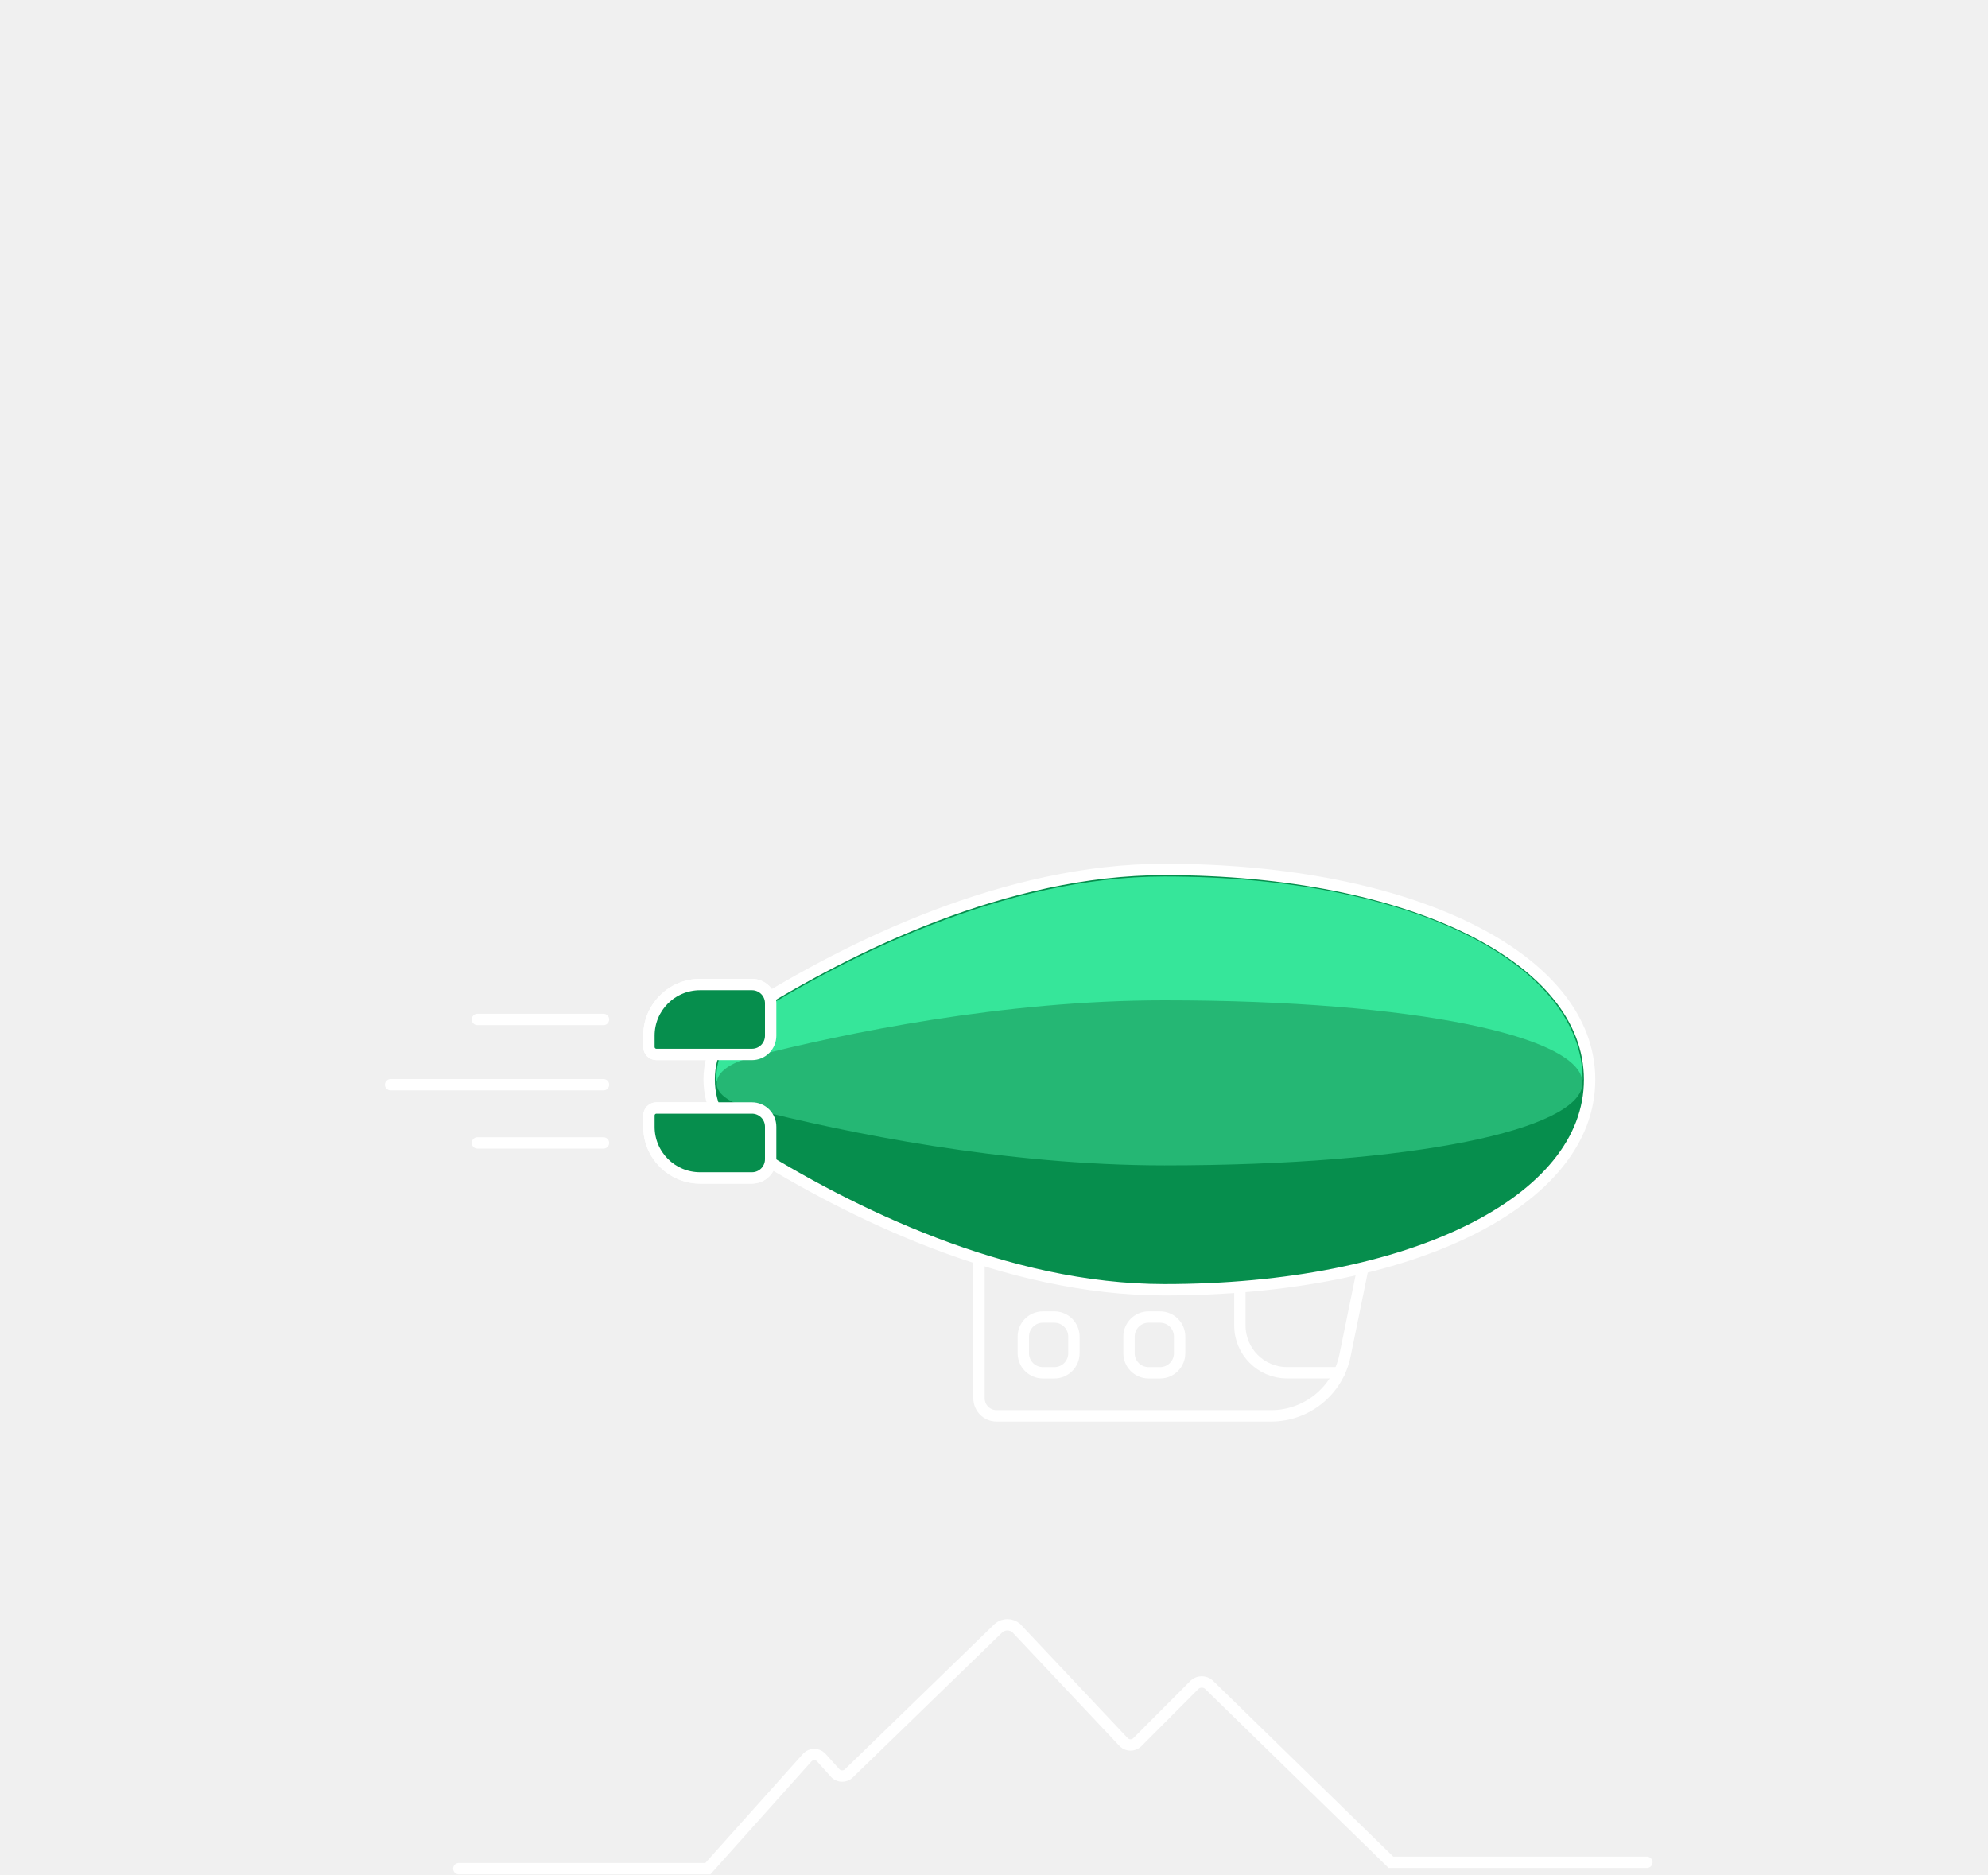
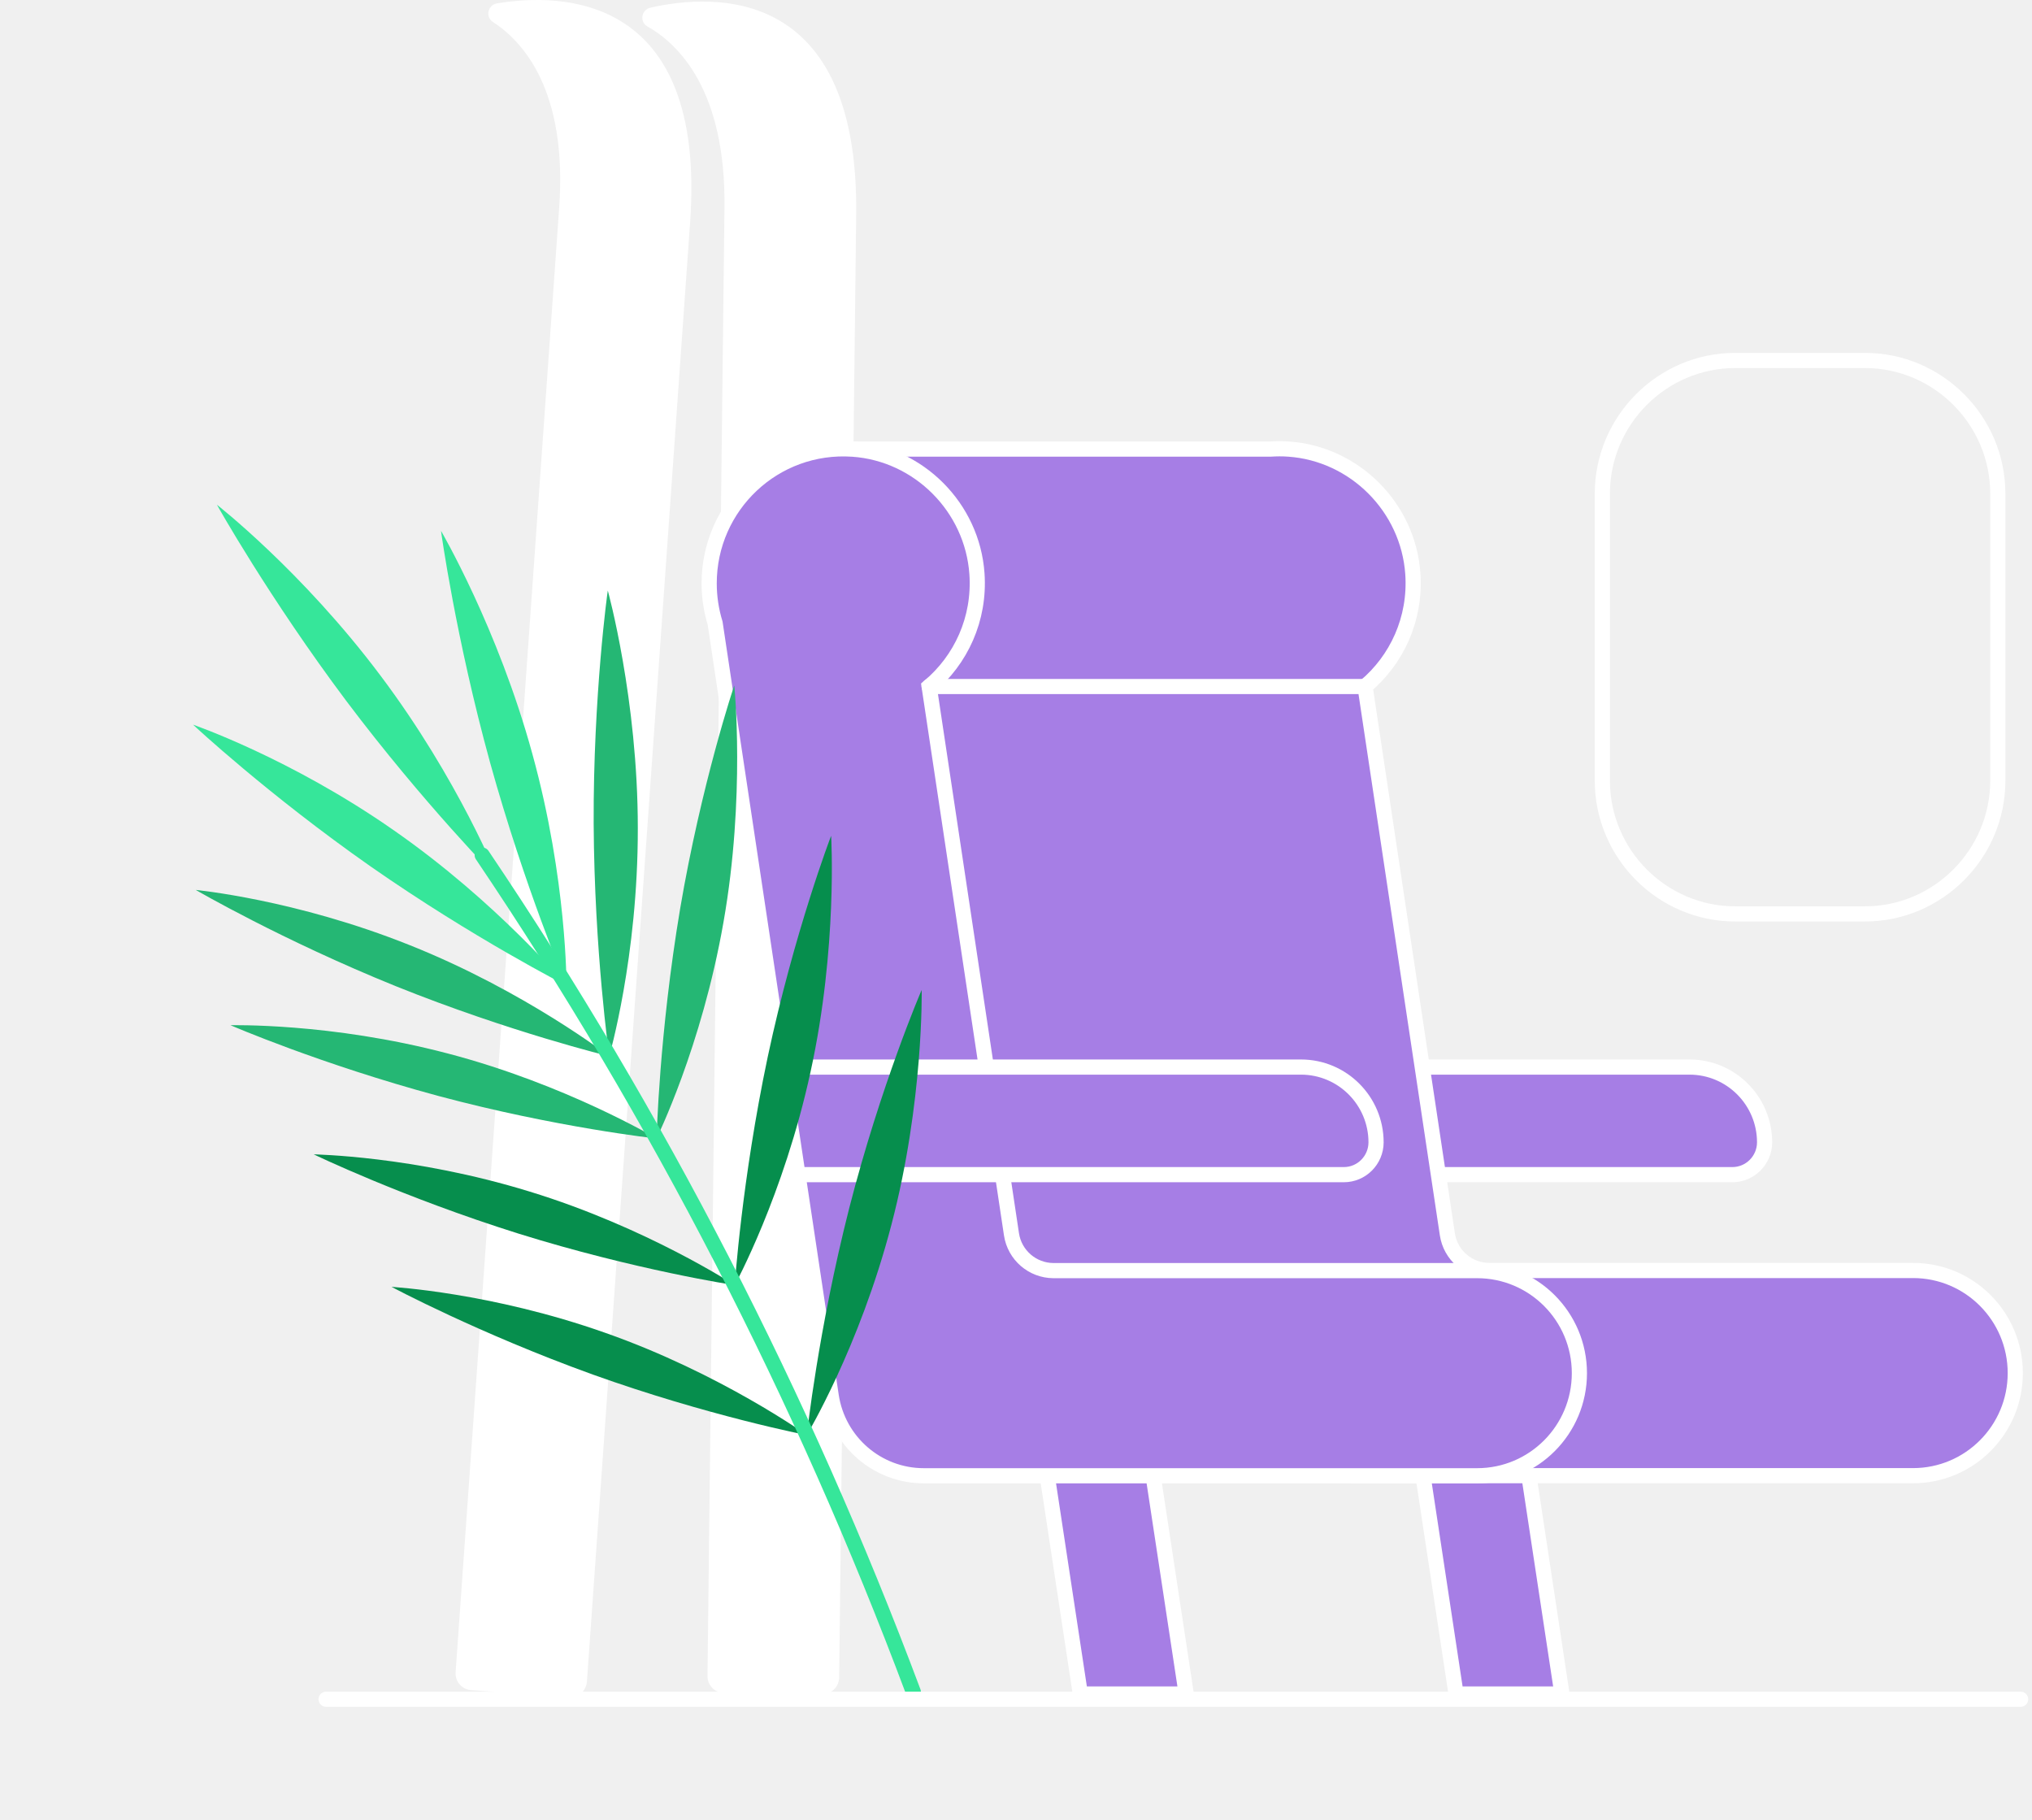
- <svg xmlns="http://www.w3.org/2000/svg" viewBox="0 0 350 330">
-   <defs>
-     <clipPath id="window">
-       <path d="M275,225.43H257.87a17.6,17.6,0,0,1-17.52-17.58V170a17.6,17.6,0,0,1,17.52-17.58H275A17.6,17.6,0,0,1,292.51,170v37.83A17.61,17.61,0,0,1,275,225.43Z" />
-     </clipPath>
-   </defs>
-   <g style="transform-origin: 50% 50%" id="airship">
-     <animate begin="2.15s" dur="0.75s" attributeName="opacity" from="1" to="0" fill="freeze" />
-     <g id="tail-back">
-       <animateTransform attributeName="transform" values="0, 0; 0, -2; 0, 0; 0, 2; 0, 0" dur="2s" repeatCount="indefinite" />
-       <path d="M123.23,173.34h9.16a3.29,3.29,0,0,1,3.29,3.3v5.71a3.29,3.29,0,0,1-3.29,3.3H115.57a1.32,1.32,0,0,1-1.32-1.32v-2a9,9,0,0,1,9-9" fill="#068e4d" />
-       <path d="M123.23,173.34h9.16a3.29,3.29,0,0,1,3.29,3.3v5.71a3.29,3.29,0,0,1-3.29,3.3H115.57a1.32,1.32,0,0,1-1.32-1.32v-2A9,9,0,0,1,123.23,173.34Z" fill="none" stroke="#fff" stroke-linecap="round" stroke-linejoin="round" stroke-width="2" />
-       <path d="M123.23,207.39h9.16a3.29,3.29,0,0,0,3.29-3.3v-5.71a3.29,3.29,0,0,0-3.29-3.3H115.57a1.32,1.32,0,0,0-1.32,1.32v2a9,9,0,0,0,9,9" fill="#068e4d" />
-       <path d="M123.23,207.39h9.16a3.29,3.29,0,0,0,3.29-3.3v-5.71a3.29,3.29,0,0,0-3.29-3.3H115.57a1.32,1.32,0,0,0-1.32,1.32v2A9,9,0,0,0,123.23,207.39Z" fill="none" stroke="#fff" stroke-linecap="round" stroke-linejoin="round" stroke-width="2" />
-     </g>
-     <g id="basket">
-       <animateTransform attributeName="transform" type="scale" values="1 1; 1 0.96; 1 1; 1 0.99; 1 1" dur="2s" additive="sum" repeatCount="3" fill="freeze" />
-       <animateTransform attributeName="transform" type="skewY" values="0; 2; 0; -0.5; 0" dur="2s" additive="sum" repeatCount="3" fill="freeze" />
-       <path d="M175.44,249.28h48.36a13.27,13.27,0,0,0,13-10.65l3.74-18.32H172.36v25.89A3.09,3.09,0,0,0,175.44,249.28Z" fill="none" stroke="#fff" stroke-linecap="round" stroke-linejoin="round" stroke-width="2" />
-       <path d="M235.79,241.69h-9.22a8.31,8.31,0,0,1-8.28-8.31V220.31" fill="none" stroke="#fff" stroke-linecap="round" stroke-miterlimit="10" stroke-width="2" />
-       <path d="M204.25,231.88h-2.05a3.45,3.45,0,0,0-3.43,3.45v2.92a3.45,3.45,0,0,0,3.43,3.45h2.05a3.45,3.45,0,0,0,3.43-3.45v-2.92A3.44,3.44,0,0,0,204.25,231.88Z" fill="none" stroke="#fff" stroke-linecap="round" stroke-linejoin="round" stroke-width="2">
-         <animate attributeName="opacity" begin="2.25s" from="1" to="0" fill="freeze" dur="50ms" />
-       </path>
-       <path d="M185.64,231.88h-2.05a3.45,3.45,0,0,0-3.43,3.45v2.92a3.45,3.45,0,0,0,3.43,3.45h2.05a3.45,3.45,0,0,0,3.43-3.45v-2.92A3.45,3.45,0,0,0,185.64,231.88Z" fill="none" stroke="#fff" stroke-linecap="round" stroke-linejoin="round" stroke-width="2" />
-     </g>
-     <path d="M205,227.08c43.38,0,74.86-15.55,74.86-37s-31.48-37-74.86-37c-27.94,0-55.36,13.53-73.46,24.87a14.3,14.3,0,0,0,0,24.21c18.09,11.33,45.52,24.87,73.46,24.87" fill="#068e4d" />
-     <path d="M205,227.08c43.38,0,74.86-15.55,74.86-37s-31.48-37-74.86-37c-27.94,0-55.36,13.53-73.46,24.87a14.3,14.3,0,0,0,0,24.21C149.63,213.54,177.06,227.08,205,227.08Z" fill="none" stroke="#fff" stroke-width="2" />
-     <path d="M127.612 183.901C126.546 185.908 126.028 188.159 126.11 190.43C126.11 190.3 278.63 190.19 278.63 190.07C278.63 170.32 249.8 154.32 204.99 154.32C176.76 154.32 148.92 168.5 132.18 179C130.253 180.204 128.678 181.894 127.612 183.901Z" fill="#36E69A" />
-     <path d="M132.18,195.12c16.74,4.27,44.58,10,72.81,10,44.14,0,72.75-6.32,73.6-14.18-0.86,19.34-29.45,34.86-73.6,34.86-28.23,0-56.07-14.19-72.81-24.68a12.88,12.88,0,0,1-6-10.18c0.26,1.61,2.26,3.18,6,4.14" fill="#068e4d" />
-     <path d="M132.18 186.12C148.92 181.85 176.76 176.12 204.99 176.12C249.52 176.12 278.25 182.55 278.6 190.5C278.6 190.67 278.6 190.84 278.6 191.01C277.75 198.87 249.15 205.18 205 205.18C176.77 205.18 148.93 199.42 132.19 195.18C128.4 194.18 126.4 192.65 126.19 191.05V190.54C126.32 188.85 128.34 187.18 132.29 186.17" fill="#25b774">
-       <animate repeatCount="2" attributeName="d" dur="2s" values="         M132.18 186.12C148.92 181.85 176.76 176.12 204.99 176.12C249.52 176.12 278.25 182.55 278.6 190.5C278.6 190.67 278.6 190.84 278.6 191.01C277.75 198.87 249.15 205.18 205 205.18C176.77 205.18 148.93 199.42 132.19 195.18C128.4 194.18 126.4 192.65 126.19 191.05V190.54C126.32 188.85 128.34 187.18 132.29 186.17;         M132.18 186.12C148.92 181.85 176.77 181.5 205 181.5C249.53 181.5 278.25 182.55 278.6 190.5C278.6 190.67 278.6 190.84 278.6 191.01C277.75 198.87 249.15 207.5 205 207.5C176.77 207.5 148.93 199.42 132.19 195.18C128.4 194.18 126.4 192.65 126.19 191.05V190.54C126.32 188.85 128.34 187.18 132.29 186.17;         M132.18 186.12C148.92 181.85 176.76 176.12 204.99 176.12C249.52 176.12 278.25 182.55 278.6 190.5C278.6 190.67 278.6 190.84 278.6 191.01C277.75 198.87 249.15 205.18 205 205.18C176.77 205.18 148.93 199.42 132.19 195.18C128.4 194.18 126.4 192.65 126.19 191.05V190.54C126.32 188.85 128.34 187.18 132.29 186.17;         M132.18 186.12C148.92 181.85 176.77 172 205 172C249.53 172 278.25 182.55 278.6 190.5C278.6 190.67 278.6 190.84 278.6 191.01C277.75 198.87 249.15 200.5 205 200.5C176.77 200.5 148.93 199.42 132.19 195.18C128.4 194.18 126.4 192.65 126.19 191.05V190.54C126.32 188.85 128.34 187.18 132.29 186.17;         M132.18 186.12C148.92 181.85 176.76 176.12 204.99 176.12C249.52 176.12 278.25 182.55 278.6 190.5C278.6 190.67 278.6 190.84 278.6 191.01C277.75 198.87 249.15 205.18 205 205.18C176.77 205.18 148.93 199.42 132.19 195.18C128.4 194.18 126.4 192.65 126.19 191.05V190.54C126.32 188.85 128.34 187.18 132.29 186.17         " />
-     </path>
-     <g id="tail-front">
-       <animateTransform attributeName="transform" values="0, 0; 0, 2; 0, 0; 0, -2; 0, 0" dur="2s" repeatCount="indefinite" />
-       <path d="M123.23,173.34h9.16a3.29,3.29,0,0,1,3.29,3.3v5.71a3.29,3.29,0,0,1-3.29,3.3H115.57a1.32,1.32,0,0,1-1.32-1.32v-2a9,9,0,0,1,9-9" fill="#068e4d" />
-       <path d="M123.23,173.34h9.16a3.29,3.29,0,0,1,3.29,3.3v5.71a3.29,3.29,0,0,1-3.29,3.3H115.57a1.32,1.32,0,0,1-1.32-1.32v-2A9,9,0,0,1,123.23,173.34Z" fill="none" stroke="#fff" stroke-linecap="round" stroke-linejoin="round" stroke-width="2" />
-       <path d="M123.23,207.39h9.16a3.29,3.29,0,0,0,3.29-3.3v-5.71a3.29,3.29,0,0,0-3.29-3.3H115.57a1.32,1.32,0,0,0-1.32,1.32v2a9,9,0,0,0,9,9" fill="#068e4d" />
-       <path d="M123.23,207.39h9.16a3.29,3.29,0,0,0,3.29-3.3v-5.71a3.29,3.29,0,0,0-3.29-3.3H115.57a1.32,1.32,0,0,0-1.32,1.32v2A9,9,0,0,0,123.23,207.39Z" fill="none" stroke="#fff" stroke-linecap="round" stroke-linejoin="round" stroke-width="2" />
-     </g>
-   </g>
-   <g style="opacity: 0" id="basket-window">
-     <animate attributeName="opacity" begin="2.25s" from="0" to="1" fill="freeze" dur="50ms" />
-     <path d="M275 225.43H257.87C253.22 225.409 248.766 223.548 245.484 220.254C242.201 216.96 240.355 212.501 240.35 207.85V170C240.355 165.349 242.201 160.89 245.484 157.596C248.766 154.302 253.22 152.441 257.87 152.42H275C279.649 152.444 284.099 154.306 287.38 157.6C290.661 160.893 292.505 165.351 292.51 170V207.83C292.507 212.481 290.665 216.943 287.384 220.24C284.103 223.538 279.651 225.404 275 225.43V225.43Z" fill="none" stroke="#fff" stroke-linecap="round" stroke-linejoin="round" stroke-width="2">
-       <animate attributeName="d" fill="freeze" begin="2.25s" dur="300ms" values="           M204.95 242.43H202.503C201.839 242.427 201.202 242.161 200.733 241.691C200.264 241.22 200.001 240.583 200 239.919V234.511C200.001 233.847 200.264 233.21 200.733 232.739C201.202 232.269 201.839 232.003 202.503 232H204.95C205.614 232.003 206.25 232.269 206.719 232.74C207.187 233.21 207.451 233.847 207.451 234.511V239.916C207.451 240.58 207.188 241.218 206.719 241.689C206.25 242.16 205.614 242.426 204.95 242.43V242.43Z;           M275 225.43H257.87C253.22 225.409 248.766 223.548 245.484 220.254C242.201 216.96 240.355 212.501 240.35 207.85V170C240.355 165.349 242.201 160.89 245.484 157.596C248.766 154.302 253.22 152.441 257.87 152.42H275C279.649 152.444 284.099 154.306 287.38 157.6C290.661 160.893 292.505 165.351 292.51 170V207.83C292.507 212.481 290.665 216.943 287.384 220.24C284.103 223.538 279.651 225.404 275 225.43V225.43Z" />
-     </path>
-   </g>
-   <g clip-path="url(#window)">
-     <g>
-       <animateTransform attributeName="transform" begin="3s" from="300 160" to="-100 160" dur="3s" repeatCount="indefinite" />
-       <line x1="28.18" y1="38.34" x2="91.09" y2="38.34" fill="none" stroke="#fff" stroke-linecap="round" stroke-miterlimit="10" stroke-width="2" />
-       <path d="M41.77,97.54H77.06a12.4,12.4,0,1,1,24.8,0h17.93" transform="translate(-40.77 -69.46)" fill="none" stroke="#fff" stroke-linecap="round" stroke-miterlimit="10" stroke-width="2" />
-       <line x1="218.19" y1="23.72" x2="257.97" y2="23.72" fill="none" stroke="#fff" stroke-linecap="round" stroke-miterlimit="10" stroke-width="2" />
-       <path d="M278.75,82.91H251.39a12.4,12.4,0,1,0-24.8,0H208.65" transform="translate(-40.77 -69.46)" fill="none" stroke="#fff" stroke-linecap="round" stroke-miterlimit="10" stroke-width="2" />
-       <line x1="246.24" y1="13.45" x2="268.43" y2="13.45" fill="none" stroke="#fff" stroke-linecap="round" stroke-miterlimit="10" stroke-width="2" />
-     </g>
-   </g>
-   <g style="opacity: 0; transform-origin: 50% 50%;" id="cloud-bottom">
-     <animate dur="2s" attributeName="opacity" values="0; 1; 1; 0" keyTimes="0; 0.15; 0.8; 1" fill="freeze" />
-     <animateTransform attributeName="transform" from="250 0" to="0 0" dur="2s" additive="sum" />
-     <g style="transform-origin: 50% 50%;">
-       <animateTransform attributeName="transform" from="-20 0" to="0 0" dur="2s" />
-       <line x1="68.95" y1="107.8" x2="131.86" y2="107.8" fill="none" stroke="#fff" stroke-linecap="round" stroke-miterlimit="10" stroke-width="2" />
-     </g>
-     <path d="M41.77,97.54H77.06a12.4,12.4,0,1,1,24.8,0h17.93" fill="none" stroke="#fff" stroke-linecap="round" stroke-miterlimit="10" stroke-width="2" />
-   </g>
-   <g style="opacity: 0" id="cloud-top">
-     <animate begin="1s" dur="2s" attributeName="opacity" values="0; 1; 1; 0" keyTimes="0; 0.15; 0.8; 1" fill="freeze" />
-     <animateTransform attributeName="transform" begin="1s" from="100 0" to="-250 0" dur="3s" />
-     <line x1="258.96" y1="93.19" x2="298.74" y2="93.19" fill="none" stroke="#fff" stroke-linecap="round" stroke-miterlimit="10" stroke-width="2" />
-     <path d="M278.75,82.91H251.39a12.4,12.4,0,1,0-24.8,0H208.65" fill="none" stroke="#fff" stroke-linecap="round" stroke-miterlimit="10" stroke-width="2" />
-     <line x1="287.01" y1="82.91" x2="309.21" y2="82.91" fill="none" stroke="#fff" stroke-linecap="round" stroke-miterlimit="10" stroke-width="2" />
-   </g>
-   <g id="wind">
-     <animate begin="2.15s" dur="0.75s" attributeName="opacity" from="1" to="0" fill="freeze" />
-     <line x1="106.25" y1="179.49" x2="84.05" y2="179.49" fill="none" stroke="#fff" stroke-linecap="round" stroke-miterlimit="10" stroke-width="2">
-       <animate attributeName="x2" values="89; 85; 88; 85; 91; 84; 89" dur="1s" repeatCount="indefinite" />
-     </line>
-     <line x1="106.25" y1="201.23" x2="84.05" y2="201.23" fill="none" stroke="#fff" stroke-linecap="round" stroke-miterlimit="10" stroke-width="2">
-       <animate attributeName="x2" values="85; 89; 84; 88; 85; 91; 84; 85" dur="1s" repeatCount="indefinite" />
-     </line>
-     <line x1="106.25" y1="190.98" x2="68.77" y2="190.98" fill="none" stroke="#fff" stroke-linecap="round" stroke-miterlimit="10" stroke-width="2">
-       <animate attributeName="x2" values="69; 75; 71; 76; 70; 74; 69" dur="1s" repeatCount="indefinite" />
-     </line>
-   </g>
-   <g id="rock">
-     <path d="M289.94,327.88H244.88L212.8,296.58a1.89,1.89,0,0,0-2.44,0l-10.2,10.23a1.72,1.72,0,0,1-2.25,0l-19-20.17a2.4,2.4,0,0,0-3.1,0l-26.42,25.64a1.71,1.71,0,0,1-2.25,0l-2.63-2.92a1.71,1.71,0,0,0-2.31,0L124.63,329H80.78" fill="none" stroke="#fff" stroke-linecap="round" stroke-miterlimit="10" stroke-width="2">
-       <animate attributeName="d" dur="0.5s" begin="2s" fill="freeze" values="           M289.94 327.88H244.88L212.8 296.58C212.459 296.292 212.027 296.134 211.58 296.134C211.133 296.134 210.701 296.292 210.36 296.58L200.16 306.81C199.847 307.08 199.448 307.229 199.035 307.229C198.622 307.229 198.223 307.08 197.91 306.81L178.91 286.64C178.477 286.273 177.928 286.072 177.36 286.072C176.792 286.072 176.243 286.273 175.81 286.64L149.39 312.28C149.078 312.552 148.679 312.702 148.265 312.702C147.851 312.702 147.452 312.552 147.14 312.28L144.51 309.36C144.195 309.071 143.783 308.911 143.355 308.911C142.927 308.911 142.515 309.071 142.2 309.36L124.63 329H80.78;           M289.94 327.88H244.88L216.5 327C216.159 326.712 211.447 327 211 327C210.553 327 206.841 326.712 206.5 327L201.5 328.5C201.187 328.77 197.913 329 197.5 329C197.087 329 195.313 329.27 195 329L184.5 327.5C184.067 327.133 174.568 326 174 326C173.432 326 169.933 326.133 169.5 326.5L156 328C155.688 328.272 149.414 328.5 149 328.5C148.586 328.5 146.312 328.772 146 328.5L144.5 328C144.185 327.711 142.428 327.5 142 327.5C141.572 327.5 139.315 327.711 139 328L124.63 329H80.78" />
-       <animate begin="2.35s" dur="0.15s" attributeName="opacity" from="1" to="0" fill="freeze" />
-     </path>
-     <path opacity="0" d="M289.94,328H200.15c-0.86,0-1.56,0-2.25,0h-19c-1.5,0-2.23,0-3.1,0h-32.3c-1.09,0-1.66,0-2.31,0H80.78" fill="none" stroke="#fff" stroke-linecap="round" stroke-miterlimit="10" stroke-width="2">
-       <animate begin="2.4s" dur="0.1s" attributeName="opacity" from="0" to="1" fill="freeze" />
-     </path>
-   </g>
-   <g style="opacity: 0" id="ski">
-     <animate begin="2.75s" dur="0.25s" attributeName="opacity" from="0" to="1" fill="freeze" />
-     <animateTransform attributeName="transform" begin="2.7s" from="-50 0" to="0 0" dur="0.25s" />
-     <path d="M91.14,327.79a2.2,2.2,0,0,1-2-2.36l13.66-193.17c1.1-15.49-4.8-21.92-8.75-24.47a1.35,1.35,0,0,1,.53-2.45C103,104,122.18,104,120,134.19L106.43,326.67a2.2,2.2,0,0,1-2.35,2Z" fill="#fff" />
-     <path d="M124.5,328.17a2.2,2.2,0,0,1-2.17-2.23l2.24-193.63c0.19-15.53-6.07-21.61-10.16-23.91a1.35,1.35,0,0,1,.39-2.47c8.36-1.9,27.49-3,27.15,27.28l-2.25,192.93a2.2,2.2,0,0,1-2.22,2.18Z" fill="#fff" />
-   </g>
-   <g style="opacity: 0" id="chair">
-     <animate begin="2.5s" dur="0.3s" attributeName="opacity" from="0" to="1" fill="freeze" />
-     <animateTransform attributeName="transform" begin="2.5s" from="-150 0" to="0 0" dur="0.2s" />
-     <path d="M257.5,259.82H196.76V245.63h55.09a9.92,9.92,0,0,1,9.9,9.93,4.26,4.26,0,0,1-4.25,4.25" fill="#a67ee5" />
-     <path d="M257.5,259.82H196.76V245.63h55.09a9.92,9.92,0,0,1,9.9,9.93A4.26,4.26,0,0,1,257.5,259.82Z" fill="none" stroke="#fff" stroke-miterlimit="10" stroke-width="2" />
-     <polygon points="185.47 328.31 171.5 328.31 165.19 286.72 179.16 286.72 185.47 328.31" fill="#a67ee5" />
-     <polygon points="185.47 328.31 171.5 328.31 165.19 286.72 179.16 286.72 185.47 328.31" fill="none" stroke="#fff" stroke-miterlimit="10" stroke-width="2" />
-     <polygon points="235.03 328.31 221.06 328.31 214.76 286.72 228.72 286.72 235.03 328.31" fill="#a67ee5" />
-     <polygon points="235.03 328.31 221.06 328.31 214.76 286.72 228.72 286.72 235.03 328.31" fill="none" stroke="#fff" stroke-miterlimit="10" stroke-width="2" />
-     <path d="M281.33,272.45H225.44a5.59,5.59,0,0,1-5.53-4.77l-10.86-72.24a17.71,17.71,0,0,0-12.49-31.31H141.48L141.16,267l15.77,23.35,47.19,8.39a12.3,12.3,0,0,0,4.22.75h73a13.53,13.53,0,0,0,0-27.06" fill="#a67ee5" />
-     <path d="M281.33,272.45H225.44a5.59,5.59,0,0,1-5.53-4.77l-10.86-72.24a17.71,17.71,0,0,0-12.49-31.31H141.48L141.16,267l15.77,23.35,47.19,8.39a12.3,12.3,0,0,0,4.22.75h73A13.53,13.53,0,0,0,281.33,272.45Z" fill="none" stroke="#fff" stroke-miterlimit="10" stroke-width="2" />
-     <path d="M162.42,267.69l-10.86-72.24a17.71,17.71,0,1,0-29-13.61,18,18,0,0,0,.79,5.25L138.65,289a12.36,12.36,0,0,0,12.21,10.54h73a13.53,13.53,0,0,0,0-27.05H167.95a5.62,5.62,0,0,1-5.53-4.78" fill="#a67ee5" />
-     <path d="M162.42,267.69l-10.86-72.24a17.71,17.71,0,1,0-29-13.61,18,18,0,0,0,.79,5.25L138.65,289a12.36,12.36,0,0,0,12.21,10.54h73a13.53,13.53,0,0,0,0-27.05H167.95A5.62,5.62,0,0,1,162.42,267.69Z" fill="none" stroke="#fff" stroke-miterlimit="10" stroke-width="2" />
-     <path d="M206.26,259.82h-72l-2.13-14.19H200.6a9.92,9.92,0,0,1,9.9,9.93,4.26,4.26,0,0,1-4.25,4.25" fill="#a67ee5" />
-     <path d="M206.26,259.82h-72l-2.13-14.19H200.6a9.92,9.92,0,0,1,9.9,9.93A4.26,4.26,0,0,1,206.26,259.82Z" fill="none" stroke="#fff" stroke-miterlimit="10" stroke-width="2" />
-     <line x1="151.57" y1="195.44" x2="209.05" y2="195.44" fill="none" stroke="#fff" stroke-linecap="round" stroke-miterlimit="10" stroke-width="2" />
-   </g>
-   <g style="opacity: 0; transform-origin: 50% 100%;" id="plant">
-     <animate begin="2.75s" dur="0.3s" attributeName="opacity" from="0" to="1" fill="freeze" />
-     <animateTransform attributeName="transform" begin="2.7s" from="-50 0" to="0 0" dur="0.3s" additive="sum" />
-     <animateTransform attributeName="transform" type="skewX" values="0; -3; 0; -3; 0" dur="1.5s" begin="2.9s" additive="sum" fill="freeze" repeatCount="indefinite" />
-     <animateTransform attributeName="transform" type="skewY" values="0; 3; 0; 3; 0" dur="1.5s" begin="2.9s" additive="sum" fill="freeze" repeatCount="indefinite" />
-     <path d="M79.18,194A131,131,0,0,1,94.77,220.9a255,255,0,0,1-20.08-23.55,259,259,0,0,1-17.07-25.88A131.72,131.72,0,0,1,79.18,194" fill="#36e69a" />
-     <path d="M80.94,214.39a127.19,127.19,0,0,1,22.8,20.49A242.09,242.09,0,0,1,77.9,219.17a235.86,235.86,0,0,1-23.42-18.7,119.82,119.82,0,0,1,26.46,13.92" fill="#36e69a" />
-     <path d="M93.66,205.48a258.38,258.38,0,0,0,10.08,29.39,125.63,125.63,0,0,0-4.5-30.52,135.9,135.9,0,0,0-12.06-29.44,260.33,260.33,0,0,0,6.47,30.57" fill="#36e69a" />
-     <path d="M107.32,213.52a250.14,250.14,0,0,0,2.06,30.67,119.93,119.93,0,0,0,3.76-30.05,131.24,131.24,0,0,0-4-31.36,238.1,238.1,0,0,0-1.87,30.74" fill="#25b774" />
-     <path d="M83.08,229.56a121.93,121.93,0,0,1,26.29,14.64A225.91,225.91,0,0,1,81.21,235a228.11,228.11,0,0,1-26.37-12.69,113.61,113.61,0,0,1,28.25,7.29" fill="#25b774" />
-     <path d="M88.06,243.83A118.11,118.11,0,0,1,115.62,255a211,211,0,0,1-28.78-5.6,220.87,220.87,0,0,1-27.42-9.33,114,114,0,0,1,28.65,3.73" fill="#25b774" />
-     <path d="M118.71,224.79a238,238,0,0,0-3.1,30.25,117.11,117.11,0,0,0,8.82-28.54,127.44,127.44,0,0,0,1.42-31.19,213.92,213.92,0,0,0-7.15,29.48" fill="#25b774" />
-     <path d="M98.86,262a118.24,118.24,0,0,1,27.07,12.34,212.3,212.3,0,0,1-28.53-6.79,220.78,220.78,0,0,1-27-10.45A114.06,114.06,0,0,1,98.86,262" fill="#068e4d" />
-     <path d="M130.27,244.29a236.56,236.56,0,0,0-4.34,30.1,116.94,116.94,0,0,0,10-28.16,127.42,127.42,0,0,0,2.71-31.1,214.43,214.43,0,0,0-8.36,29.16" fill="#068e4d" />
-     <path d="M108.9,280.69a118.21,118.21,0,0,1,26.54,13.47,213.62,213.62,0,0,1-28.23-8,221.65,221.65,0,0,1-26.55-11.57,113.82,113.82,0,0,1,28.24,6.08" fill="#068e4d" />
-     <path d="M141,264.26a236.09,236.09,0,0,0-5.58,29.9,117.46,117.46,0,0,0,11.15-27.73,127.2,127.2,0,0,0,4-31A214.24,214.24,0,0,0,141,264.26" fill="#068e4d" />
-     <path d="M92.62,217.67A529.26,529.26,0,0,1,149.48,328" fill="none" stroke="#36e69a" stroke-linecap="round" stroke-linejoin="round" stroke-width="2" />
-   </g>
+ <svg xmlns="http://www.w3.org/2000/svg" width="268" height="240" fill="none">
+   <path d="M62.126 222.89c-1.208-.084-2.129-1.144-2.036-2.356L73.752 27.366c1.098-15.486-4.799-21.919-8.745-24.47-1.022-.661-.667-2.246.532-2.45C73.997-.953 93.159-.885 91.022 29.29L77.41 221.763c-.085 1.212-1.141 2.136-2.349 2.043l-12.936-.916z" fill="#fff" />
+   <path d="M95.483 223.263c-1.217-.017-2.188-1.017-2.171-2.229l2.239-193.634c.186-15.528-6.075-21.605-10.164-23.911-1.065-.602-.803-2.204.389-2.475 8.356-1.899 27.494-2.967 27.147 27.284l-2.247 192.931c-.017 1.221-1.014 2.195-2.222 2.178l-12.97-.144z" fill="#fff" />
+   <path d="M245.97 120.526h-17.118c-9.634 0-17.52-7.907-17.52-17.58V65.118c0-9.673 7.886-17.579 17.52-17.579h17.118c9.635 0 17.521 7.907 17.521 17.579v37.828c0 9.665-7.886 17.58-17.521 17.58z" stroke="#fff" stroke-width="2" />
+   <path d="M228.482 154.913h-60.741v-14.189h55.089c5.466 0 9.902 4.45 9.902 9.934-.008 2.348-1.909 4.255-4.25 4.255zM156.453 223.407h-13.966l-6.312-41.591h13.967l6.311 41.591zM206.008 223.407h-13.967l-6.303-41.591h13.967l6.303 41.591z" fill="#A67EE5" stroke="#fff" stroke-width="2" stroke-miterlimit="10" />
+   <path d="M252.309 167.551h-55.891c-2.763 0-5.112-2.026-5.526-4.772l-10.857-72.242c4.174-3.501 6.717-8.9 6.303-14.884-.608-8.739-7.672-15.825-16.383-16.427-.811-.059-1.614-.051-2.408 0h-55.089l-.312 102.89 15.766 23.352 47.189 8.391c1.326.483 2.746.754 4.224.754h72.984c7.452 0 13.485-6.06 13.485-13.527 0-7.476-6.033-13.536-13.485-13.536z" fill="#A67EE5" stroke="#fff" stroke-width="2" stroke-miterlimit="10" />
+   <path d="M133.404 162.787l-10.857-72.241c4.174-3.501 6.717-8.9 6.303-14.884-.608-8.739-7.672-15.825-16.383-16.427-10.333-.712-18.934 7.484-18.934 17.698 0 1.831.279 3.594.786 5.255L109.628 184.079c.913 6.06 6.1 10.544 12.209 10.544h72.984c7.452 0 13.485-6.06 13.485-13.528 0-7.476-6.041-13.527-13.485-13.527H138.93c-2.763-.017-5.112-2.043-5.526-4.781z" fill="#A67EE5" stroke="#fff" stroke-width="2" stroke-miterlimit="10" />
+   <path d="M177.238 154.913h-71.995l-2.129-14.189h68.472c5.466 0 9.902 4.45 9.902 9.934-.008 2.348-1.909 4.255-4.25 4.255z" fill="#A67EE5" stroke="#fff" stroke-width="2" stroke-miterlimit="10" />
+   <path d="M122.547 90.537h57.488" stroke="#fff" stroke-width="2" stroke-miterlimit="10" stroke-linecap="round" />
+   <path d="M50.163 89.071c10.35 13.753 15.589 26.951 15.589 26.924-.026-.007-9.88-10.007-20.077-23.553-10.172-13.571-17.066-25.861-17.067-25.882-.026-.007 11.226 8.739 21.555 22.511zM51.922 109.489c13.717 9.539 22.811 20.511 22.797 20.486-.019.006-12.308-6.27-25.84-15.708-13.514-9.465-23.412-18.675-23.416-18.701-.023.008 12.752 4.356 26.459 13.923z" fill="#36E69A" />
+   <path d="M64.64 100.581c4.568 16.471 10.059 29.379 10.079 29.394-.018.017.097-13.847-4.497-30.522-4.562-16.677-12.075-29.461-12.055-29.445-.014.014 1.937 14.1 6.473 30.573z" fill="#36E69A" />
+   <path d="M78.298 108.621c.096 16.905 2.051 30.654 2.061 30.67-.025.004 3.784-13.013 3.762-30.054.008-17.037-3.965-31.378-3.958-31.355-.019.005-1.929 13.844-1.865 30.739z" fill="#25B774" />
+   <path d="M54.065 124.656c15.151 6.039 26.312 14.657 26.293 14.635-.007.015-13.166-3.197-28.171-9.239-14.993-6.071-26.355-12.676-26.368-12.69-.014.013 13.099 1.224 28.246 7.294zM59.044 138.93c15.592 4.071 27.573 11.22 27.556 11.209-.003.023-13.308-1.46-28.784-5.605-15.473-4.17-27.409-9.318-27.419-9.334-.007.026 13.059-.372 28.647 3.73zM89.696 119.886c-2.764 16.471-3.098 30.231-3.095 30.246-.024-.003 5.936-11.994 8.824-28.543 2.912-16.535 1.416-31.206 1.421-31.188-.028-0-4.359 13.026-7.151 29.485z" fill="#25B774" />
+   <path d="M69.841 157.14c15.411 4.711 27.083 12.354 27.07 12.34-.003.023-13.239-2.017-28.529-6.793-15.29-4.804-26.995-10.439-27.004-10.455-.007.026 13.057.167 28.463 4.908z" fill="#068E4D" />
+   <path d="M101.254 139.387c-3.444 16.341-4.347 30.078-4.341 30.097-.024-.003 6.431-11.74 9.995-28.158 3.595-16.402 2.706-31.116 2.711-31.097-.024-.003-4.893 12.828-8.365 29.158zM79.878 175.79c15.203 5.349 26.557 13.481 26.544 13.467-.006.019-13.147-2.571-28.23-7.979-15.081-5.443-26.544-11.555-26.553-11.571-.007.025 13.041.704 28.24 6.083z" fill="#068E4D" />
+   <path d="M111.998 159.354c-4.117 16.186-5.586 29.887-5.579 29.899-.026-.007 6.906-11.475 11.148-27.729 4.268-16.247 3.994-30.981 3.993-30.964-.024-.003-5.419 12.614-9.562 28.794z" fill="#068E4D" />
+   <path d="M63.598 112.768c23.181 34.376 42.278 71.413 56.86 110.366" stroke="#36E69A" stroke-width="2" stroke-miterlimit="10" stroke-linecap="round" stroke-linejoin="round" />
+   <path d="M43.009 224.097H266.5" stroke="#fff" stroke-width="2" stroke-miterlimit="10" stroke-linecap="round" />
</svg>
